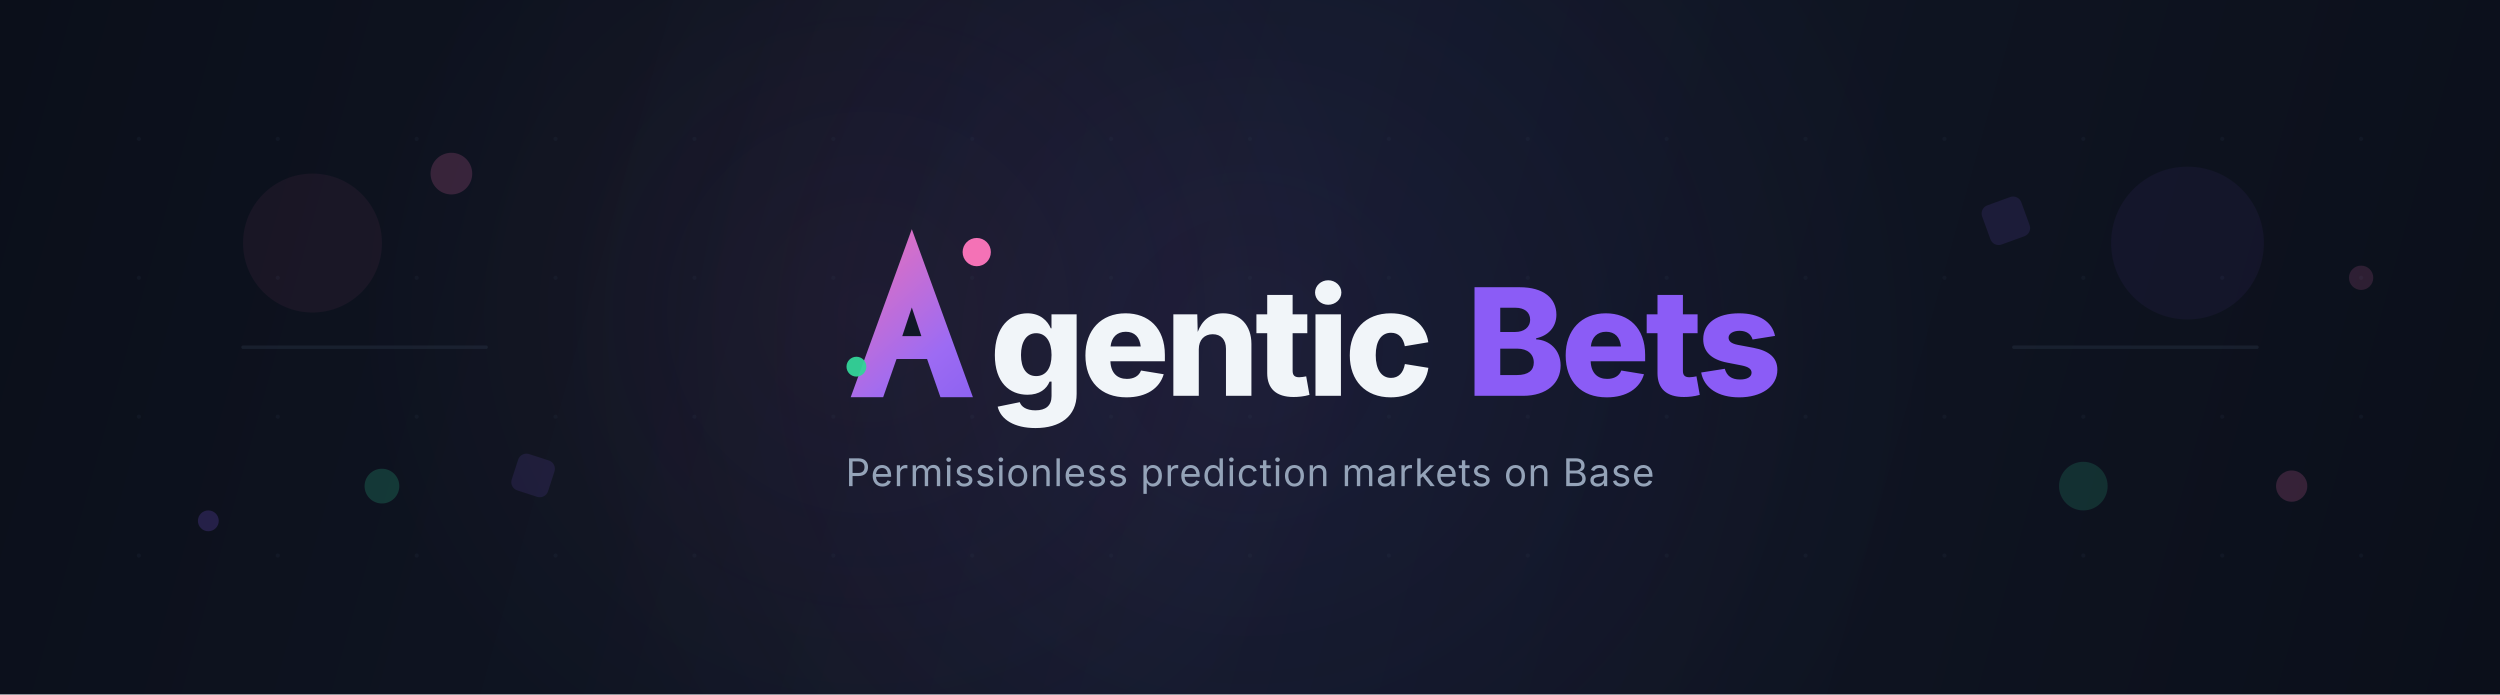
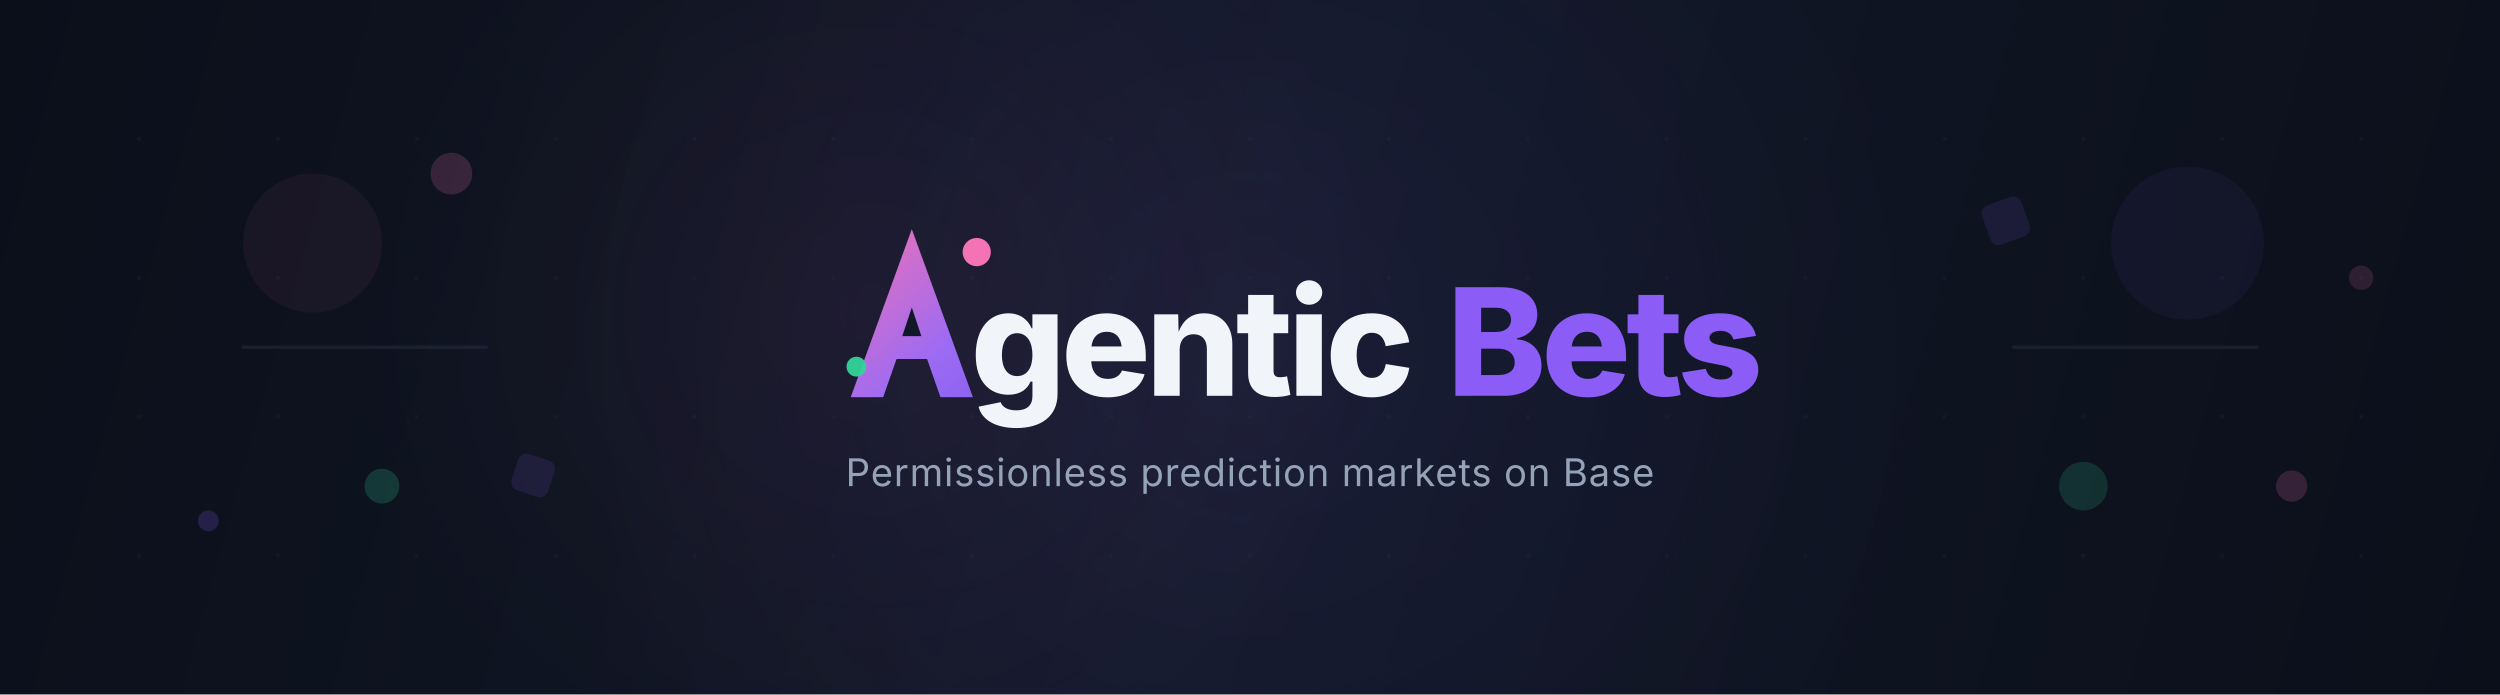
<svg xmlns="http://www.w3.org/2000/svg" width="1440" height="400" viewBox="0 0 1440 400" fill="none">
  <defs>
    <linearGradient id="bg-grad" x1="0" y1="0" x2="1440" y2="400" gradientUnits="userSpaceOnUse">
      <stop stop-color="#0B0F1A" />
      <stop offset="0.5" stop-color="#111827" />
      <stop offset="1" stop-color="#0B0F1A" />
    </linearGradient>
    <linearGradient id="a-fill" x1="0" y1="0" x2="50" y2="56" gradientUnits="userSpaceOnUse">
      <stop stop-color="#EF71B5" />
      <stop offset="0.52" stop-color="#9D6BF3" />
      <stop offset="1" stop-color="#7757EE" />
    </linearGradient>
    <linearGradient id="accent-line" x1="0" y1="0" x2="200" y2="0" gradientUnits="userSpaceOnUse">
      <stop stop-color="#7757EE" stop-opacity="0" />
      <stop offset="0.5" stop-color="#9D6BF3" />
      <stop offset="1" stop-color="#7757EE" stop-opacity="0" />
    </linearGradient>
    <radialGradient id="glow-purple" cx="720" cy="200" r="400" gradientUnits="userSpaceOnUse">
      <stop stop-color="#8B5CF6" stop-opacity="0.08" />
      <stop offset="1" stop-color="#8B5CF6" stop-opacity="0" />
    </radialGradient>
    <radialGradient id="glow-pink" cx="500" cy="180" r="300" gradientUnits="userSpaceOnUse">
      <stop stop-color="#F472B6" stop-opacity="0.05" />
      <stop offset="1" stop-color="#F472B6" stop-opacity="0" />
    </radialGradient>
  </defs>
  <rect width="1440" height="400" fill="url(#bg-grad)" />
  <rect width="1440" height="400" fill="url(#glow-purple)" />
  <rect width="1440" height="400" fill="url(#glow-pink)" />
  <g fill="#334155" fill-opacity="0.15">
    <circle cx="80" cy="80" r="1.2" />
    <circle cx="160" cy="80" r="1.2" />
    <circle cx="240" cy="80" r="1.2" />
    <circle cx="320" cy="80" r="1.2" />
    <circle cx="400" cy="80" r="1.2" />
    <circle cx="480" cy="80" r="1.2" />
    <circle cx="560" cy="80" r="1.2" />
    <circle cx="640" cy="80" r="1.2" />
    <circle cx="720" cy="80" r="1.2" />
    <circle cx="800" cy="80" r="1.2" />
    <circle cx="880" cy="80" r="1.2" />
    <circle cx="960" cy="80" r="1.2" />
    <circle cx="1040" cy="80" r="1.2" />
    <circle cx="1120" cy="80" r="1.2" />
    <circle cx="1200" cy="80" r="1.2" />
    <circle cx="1280" cy="80" r="1.2" />
    <circle cx="1360" cy="80" r="1.2" />
    <circle cx="80" cy="160" r="1.2" />
    <circle cx="160" cy="160" r="1.2" />
    <circle cx="240" cy="160" r="1.2" />
    <circle cx="320" cy="160" r="1.2" />
    <circle cx="400" cy="160" r="1.2" />
    <circle cx="480" cy="160" r="1.2" />
    <circle cx="560" cy="160" r="1.2" />
    <circle cx="640" cy="160" r="1.2" />
    <circle cx="720" cy="160" r="1.2" />
    <circle cx="800" cy="160" r="1.2" />
    <circle cx="880" cy="160" r="1.2" />
    <circle cx="960" cy="160" r="1.2" />
    <circle cx="1040" cy="160" r="1.2" />
    <circle cx="1120" cy="160" r="1.2" />
    <circle cx="1200" cy="160" r="1.2" />
    <circle cx="1280" cy="160" r="1.2" />
    <circle cx="1360" cy="160" r="1.2" />
    <circle cx="80" cy="240" r="1.2" />
    <circle cx="160" cy="240" r="1.2" />
    <circle cx="240" cy="240" r="1.2" />
    <circle cx="320" cy="240" r="1.2" />
    <circle cx="400" cy="240" r="1.2" />
    <circle cx="480" cy="240" r="1.2" />
    <circle cx="560" cy="240" r="1.2" />
    <circle cx="640" cy="240" r="1.2" />
    <circle cx="720" cy="240" r="1.2" />
    <circle cx="800" cy="240" r="1.2" />
    <circle cx="880" cy="240" r="1.2" />
    <circle cx="960" cy="240" r="1.2" />
    <circle cx="1040" cy="240" r="1.2" />
    <circle cx="1120" cy="240" r="1.2" />
    <circle cx="1200" cy="240" r="1.2" />
    <circle cx="1280" cy="240" r="1.2" />
    <circle cx="1360" cy="240" r="1.2" />
    <circle cx="80" cy="320" r="1.2" />
    <circle cx="160" cy="320" r="1.2" />
    <circle cx="240" cy="320" r="1.2" />
    <circle cx="320" cy="320" r="1.2" />
    <circle cx="400" cy="320" r="1.2" />
    <circle cx="480" cy="320" r="1.2" />
    <circle cx="560" cy="320" r="1.2" />
    <circle cx="640" cy="320" r="1.2" />
    <circle cx="720" cy="320" r="1.2" />
    <circle cx="800" cy="320" r="1.2" />
    <circle cx="880" cy="320" r="1.2" />
    <circle cx="960" cy="320" r="1.2" />
    <circle cx="1040" cy="320" r="1.2" />
    <circle cx="1120" cy="320" r="1.2" />
    <circle cx="1200" cy="320" r="1.2" />
    <circle cx="1280" cy="320" r="1.2" />
    <circle cx="1360" cy="320" r="1.2" />
  </g>
  <circle cx="180" cy="140" r="40" fill="#F472B6" fill-opacity="0.06" />
  <circle cx="260" cy="100" r="12" fill="#F472B6" fill-opacity="0.18" />
  <circle cx="220" cy="280" r="10" fill="#34D399" fill-opacity="0.2" />
  <rect x="300" y="260" width="22" height="22" rx="5" transform="rotate(18 300 260)" fill="#8B5CF6" fill-opacity="0.12" />
  <circle cx="120" cy="300" r="6" fill="#8B5CF6" fill-opacity="0.2" />
  <path d="M140 200H280" stroke="#334155" stroke-width="2" stroke-linecap="round" stroke-opacity="0.3" />
  <circle cx="1260" cy="140" r="44" fill="#8B5CF6" fill-opacity="0.06" />
  <circle cx="1200" cy="280" r="14" fill="#34D399" fill-opacity="0.16" />
  <circle cx="1320" cy="280" r="9" fill="#F472B6" fill-opacity="0.18" />
  <rect x="1140" y="120" width="24" height="24" rx="5" transform="rotate(-20 1140 120)" fill="#8B5CF6" fill-opacity="0.12" />
  <circle cx="1360" cy="160" r="7" fill="#F472B6" fill-opacity="0.15" />
  <path d="M1160 200H1300" stroke="#334155" stroke-width="2" stroke-linecap="round" stroke-opacity="0.3" />
  <g transform="translate(490 132) scale(2.2)">
    <path d="M16 0L32 44H23.5L20 34H12L8.5 44H0L16 0Z" fill="url(#a-fill)" />
    <path d="M13.5 28H18.5L16 20.5L13.5 28Z" fill="#111827" />
    <circle cx="33" cy="6" r="3.7" fill="#F472B6" />
    <circle cx="1.5" cy="36" r="2.6" fill="#34D399" fill-opacity="0.95" />
  </g>
-   <text x="570" y="228" font-family="system-ui, -apple-system, sans-serif" font-size="86" font-weight="800" letter-spacing="-2.8">
+   <text x="559" y="228" font-family="system-ui, -apple-system, sans-serif" font-size="86" font-weight="800" letter-spacing="-2.8">
    <tspan fill="#F1F5F9">gentic </tspan>
    <tspan fill="#8B5CF6">Bets</tspan>
  </text>
  <text x="720" y="280" font-family="system-ui, -apple-system, sans-serif" font-size="22" font-weight="400" fill="#94A3B8" text-anchor="middle" letter-spacing="0.5">
    Permissionless prediction markets on Base
  </text>
  <rect x="570" y="300" width="300" height="2" rx="1" fill="url(#accent-line)" />
</svg>
